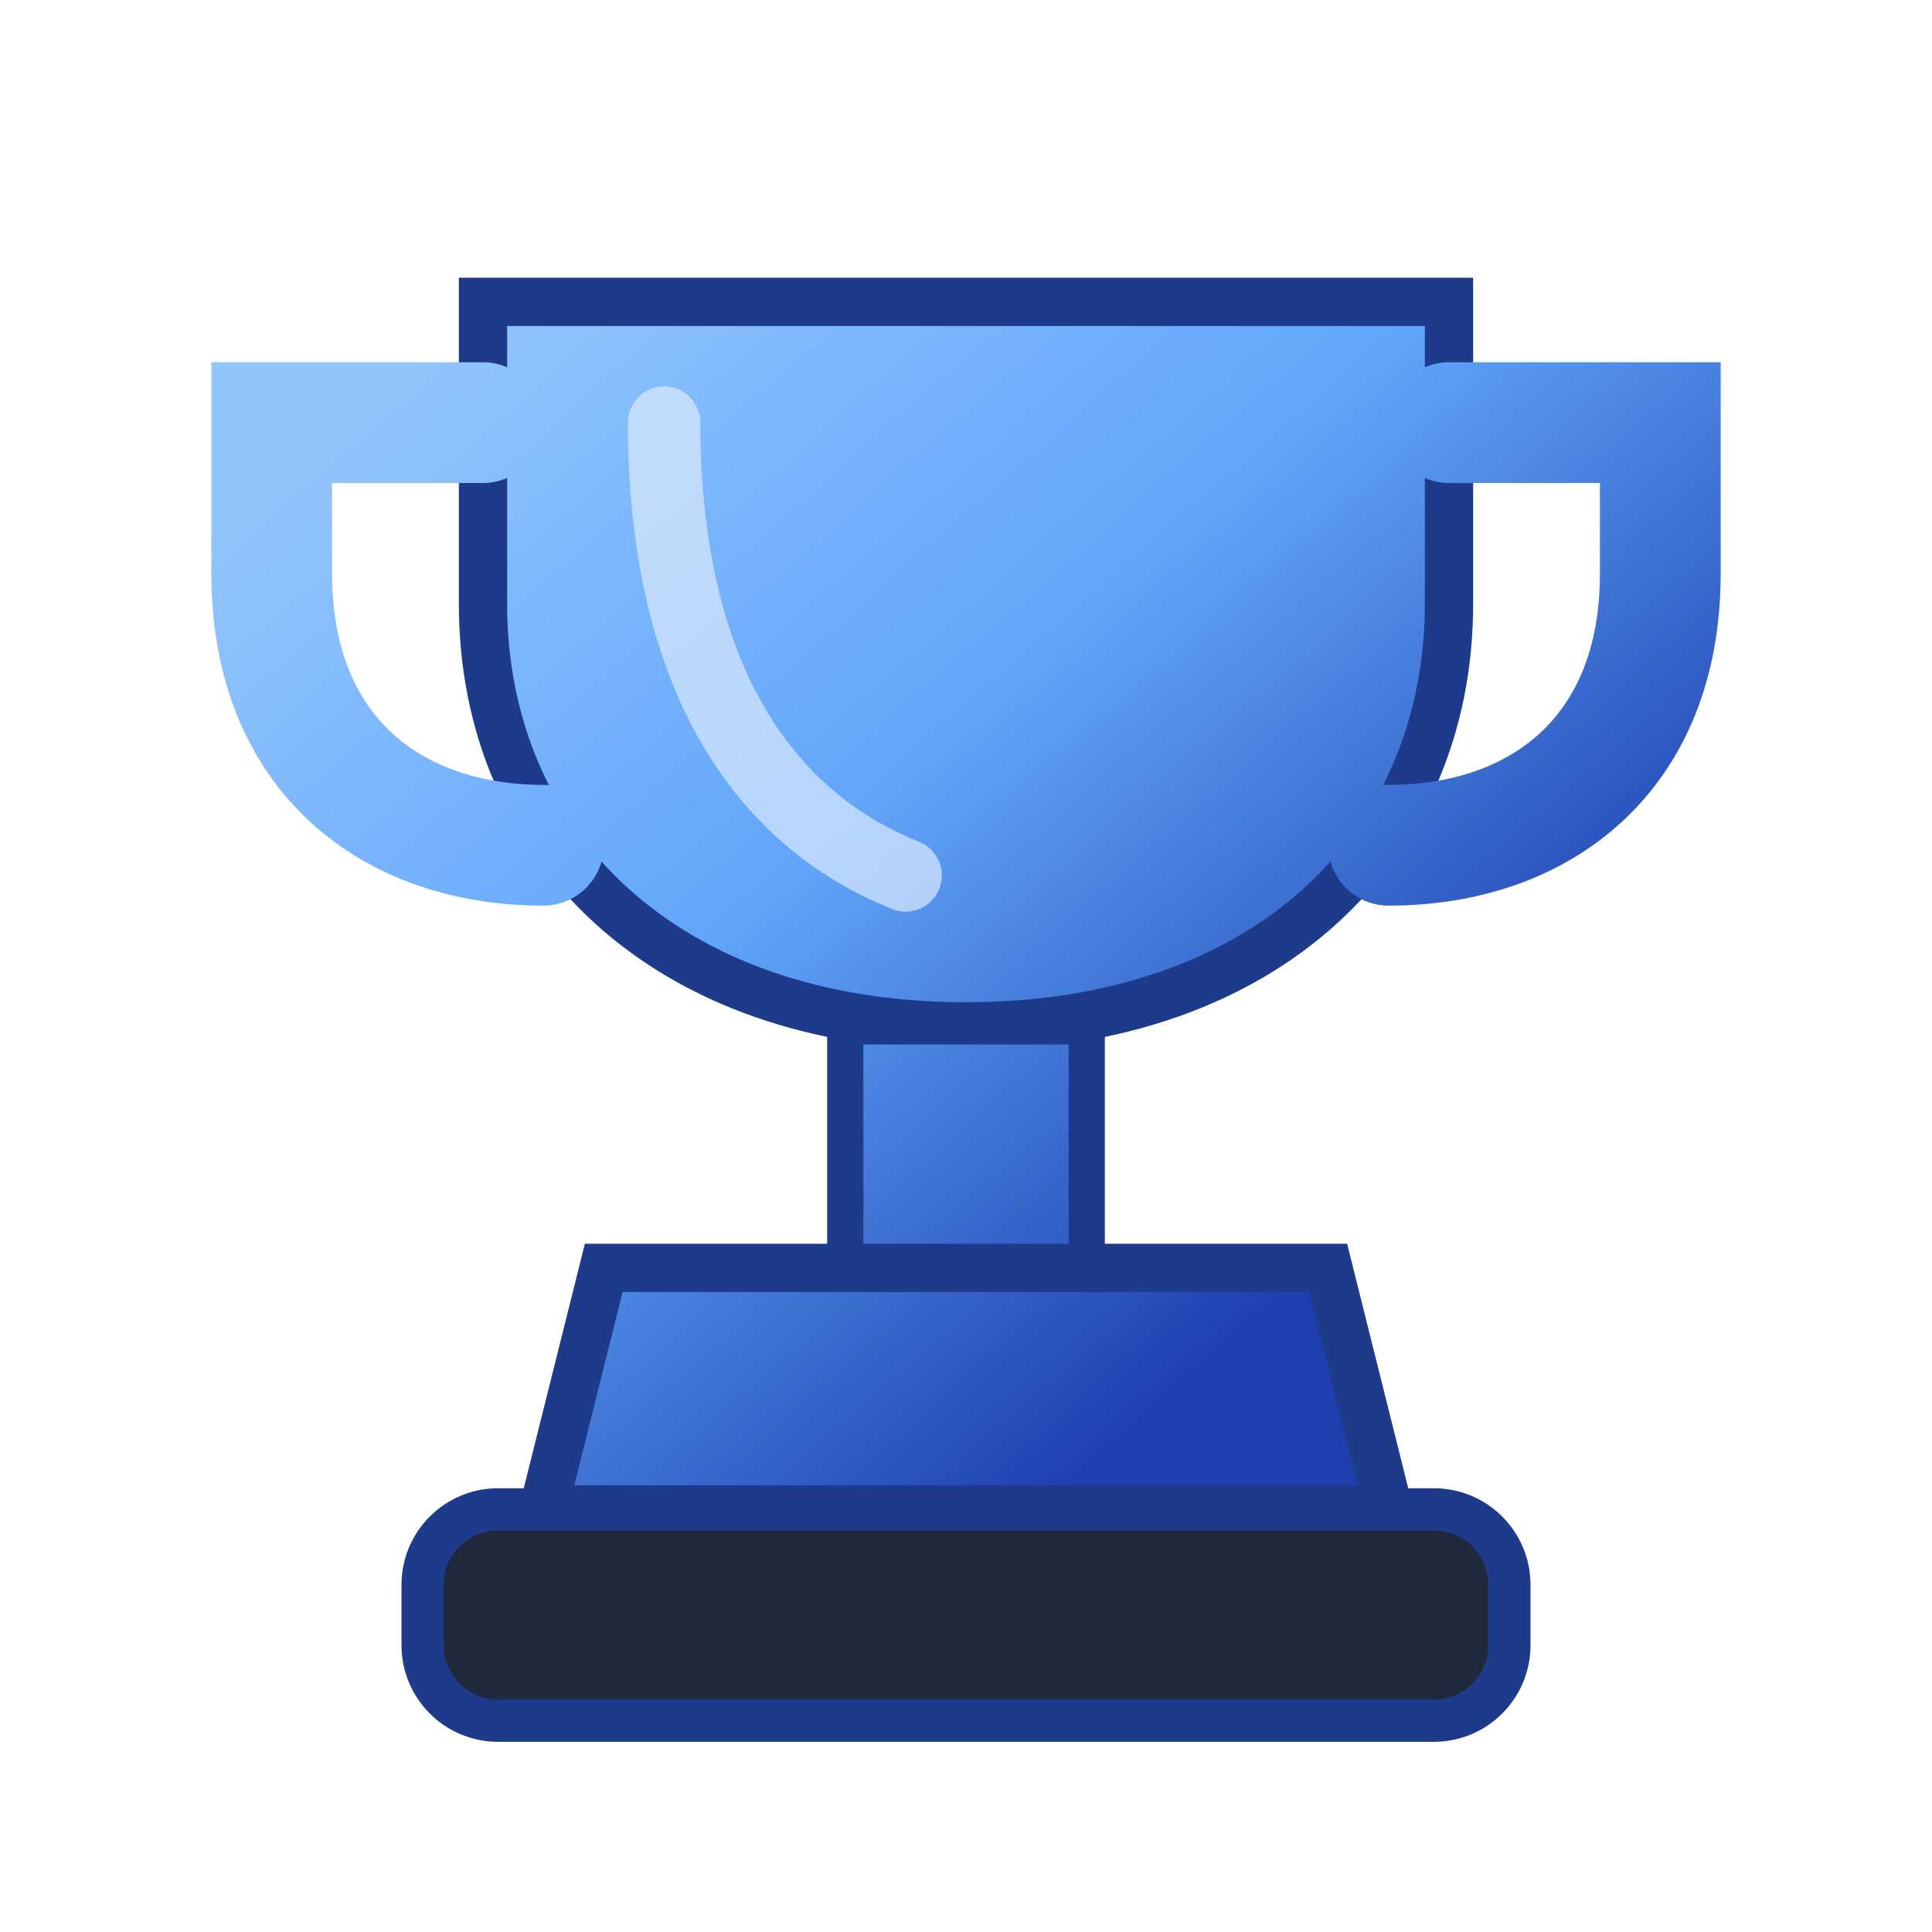
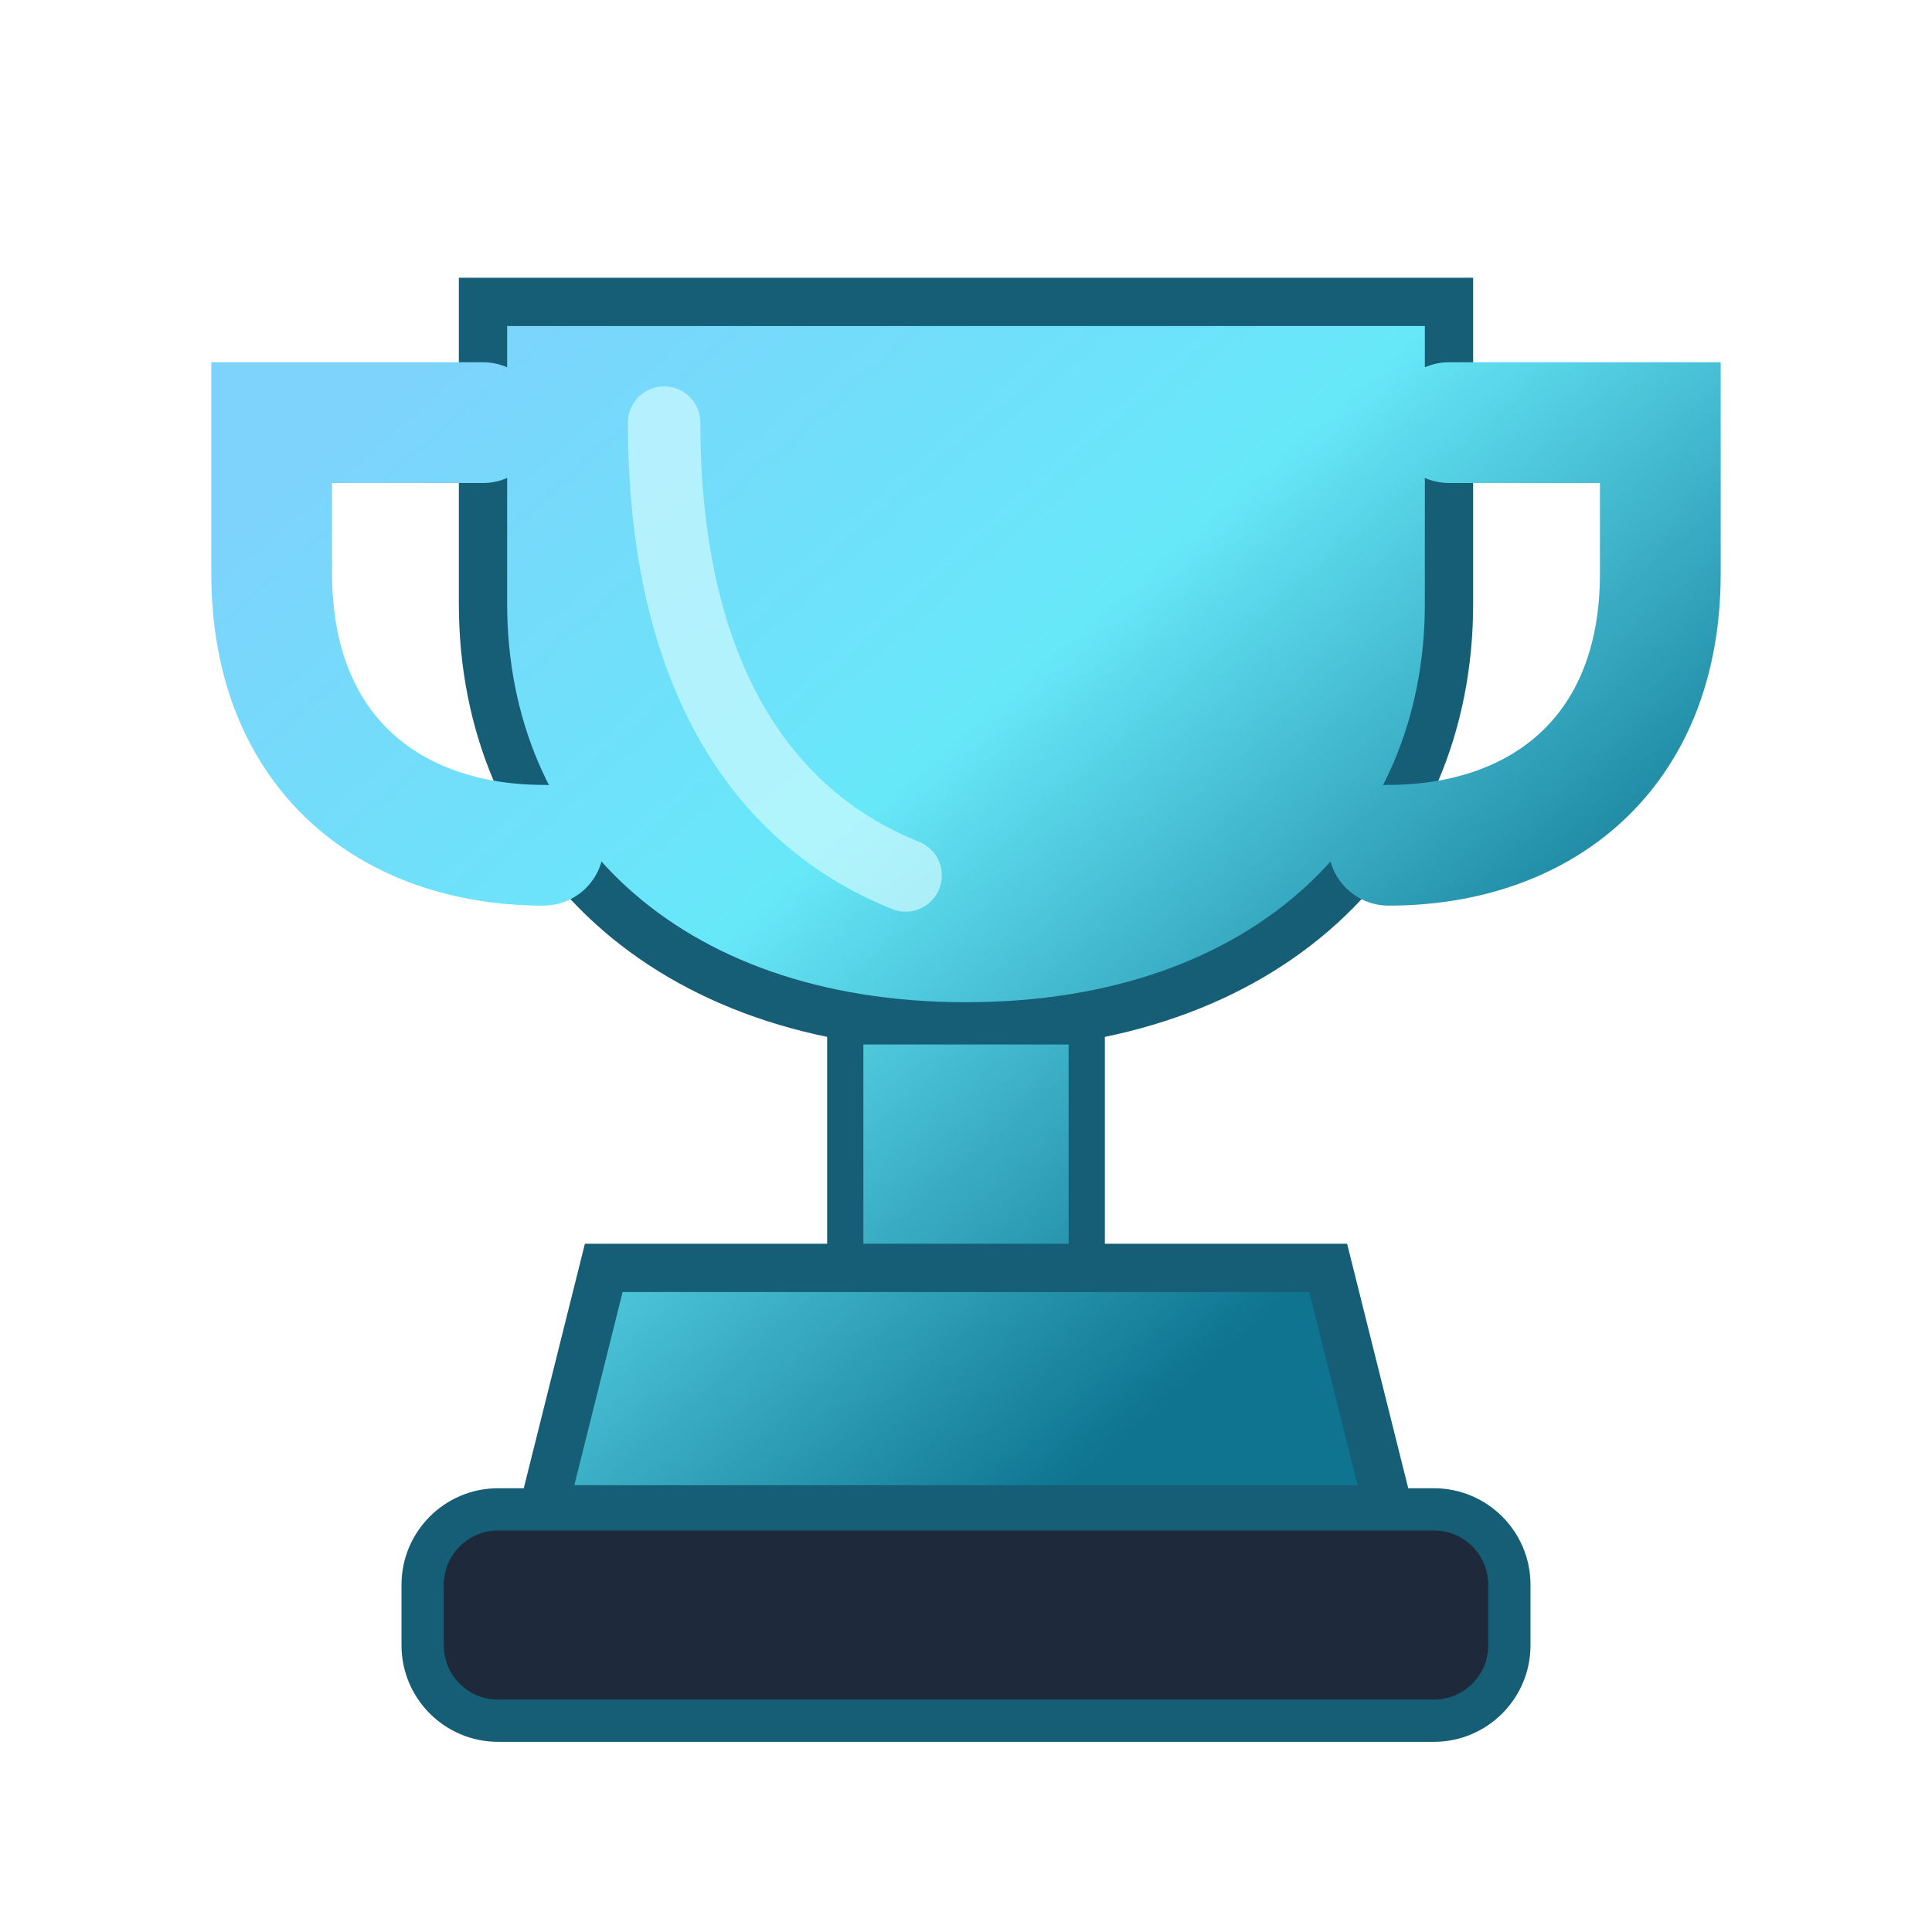
<svg xmlns="http://www.w3.org/2000/svg" viewBox="0 0 64 64">
  <defs>
    <linearGradient id="trG" x1="18" y1="8" x2="46" y2="40" gradientUnits="userSpaceOnUse">
-       <stop offset="0" stop-color="#93c5fd" />
-       <stop offset=".5" stop-color="#60a5fa" />
-       <stop offset="1" stop-color="#1e40af" />
+       <stop offset="0" stop-color="#7DD3FC" />
+       <stop offset=".5" stop-color="#67E8F9" />
+       <stop offset="1" stop-color="#0E7490" />
    </linearGradient>
  </defs>
-   <path d="M16 10h32v10c0 8-6 14-16 14S16 28 16 20z" fill="url(#trG)" stroke="#1e3a8a" stroke-width="1.6" />
+   <path d="M16 10h32v10c0 8-6 14-16 14S16 28 16 20z" fill="url(#trG)" stroke="#155E75" stroke-width="1.6" />
  <path d="M16 14H9v5c0 6 4 9 9 9" fill="none" stroke="url(#trG)" stroke-width="4" stroke-linecap="round" />
  <path d="M48 14h7v5c0 6-4 9-9 9" fill="none" stroke="url(#trG)" stroke-width="4" stroke-linecap="round" />
-   <rect x="28" y="34" width="8" height="8" fill="url(#trG)" stroke="#1e3a8a" stroke-width="1.2" />
-   <path d="M20 42h24l2 8H18z" fill="url(#trG)" stroke="#1e3a8a" stroke-width="1.6" />
-   <rect x="14" y="50" width="36" height="7" rx="2.5" fill="#1e293b" stroke="#1e3a8a" stroke-width="1.4" />
-   <path d="M22 14c0 8 3 13 8 15" stroke="#dbeafe" stroke-width="2.4" stroke-linecap="round" fill="none" opacity=".7" />
+   <rect x="28" y="34" width="8" height="8" fill="url(#trG)" stroke="#155E75" stroke-width="1.2" />
+   <path d="M20 42h24l2 8H18z" fill="url(#trG)" stroke="#155E75" stroke-width="1.6" />
+   <rect x="14" y="50" width="36" height="7" rx="2.5" fill="#1E293B" stroke="#155E75" stroke-width="1.4" />
+   <path d="M22 14c0 8 3 13 8 15" stroke="#CFFAFE" stroke-width="2.4" stroke-linecap="round" fill="none" opacity=".7" />
</svg>
